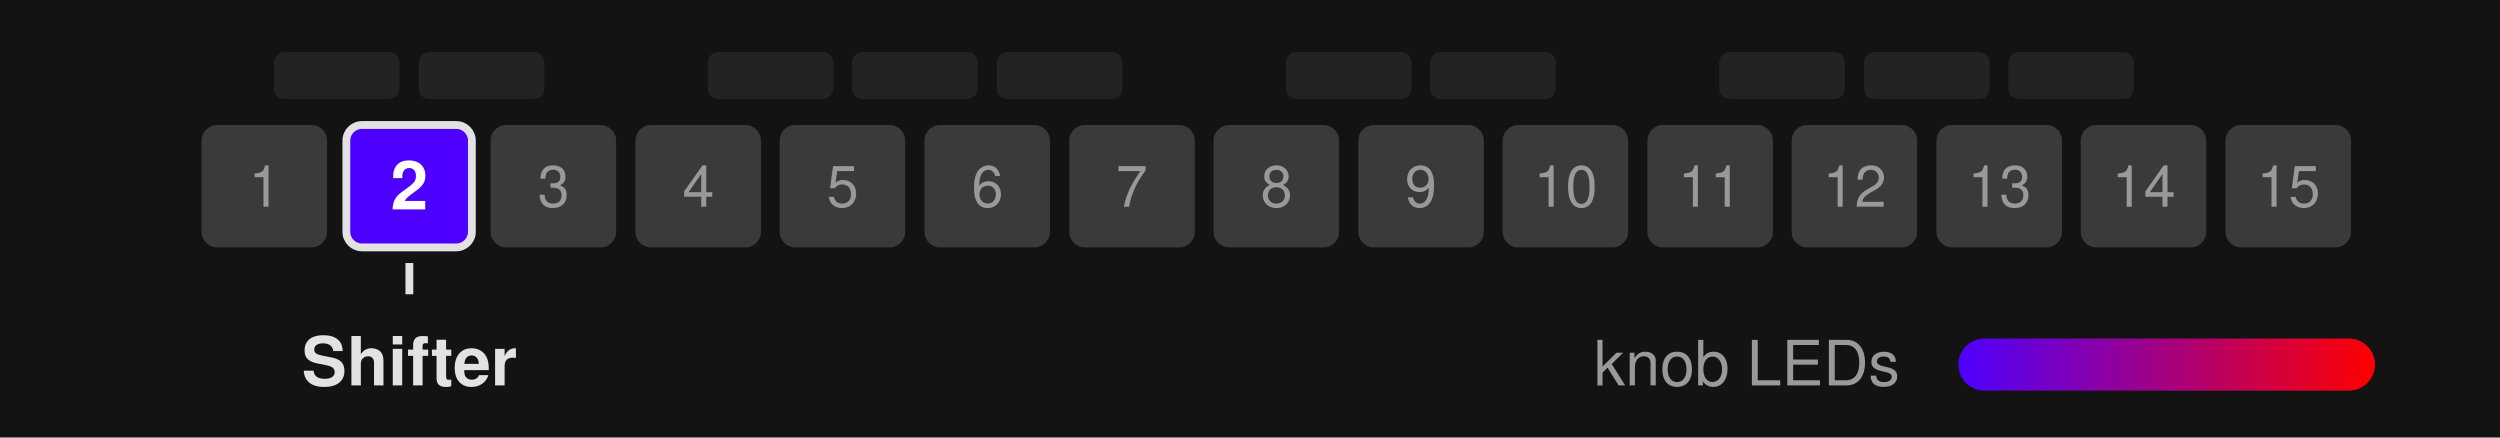
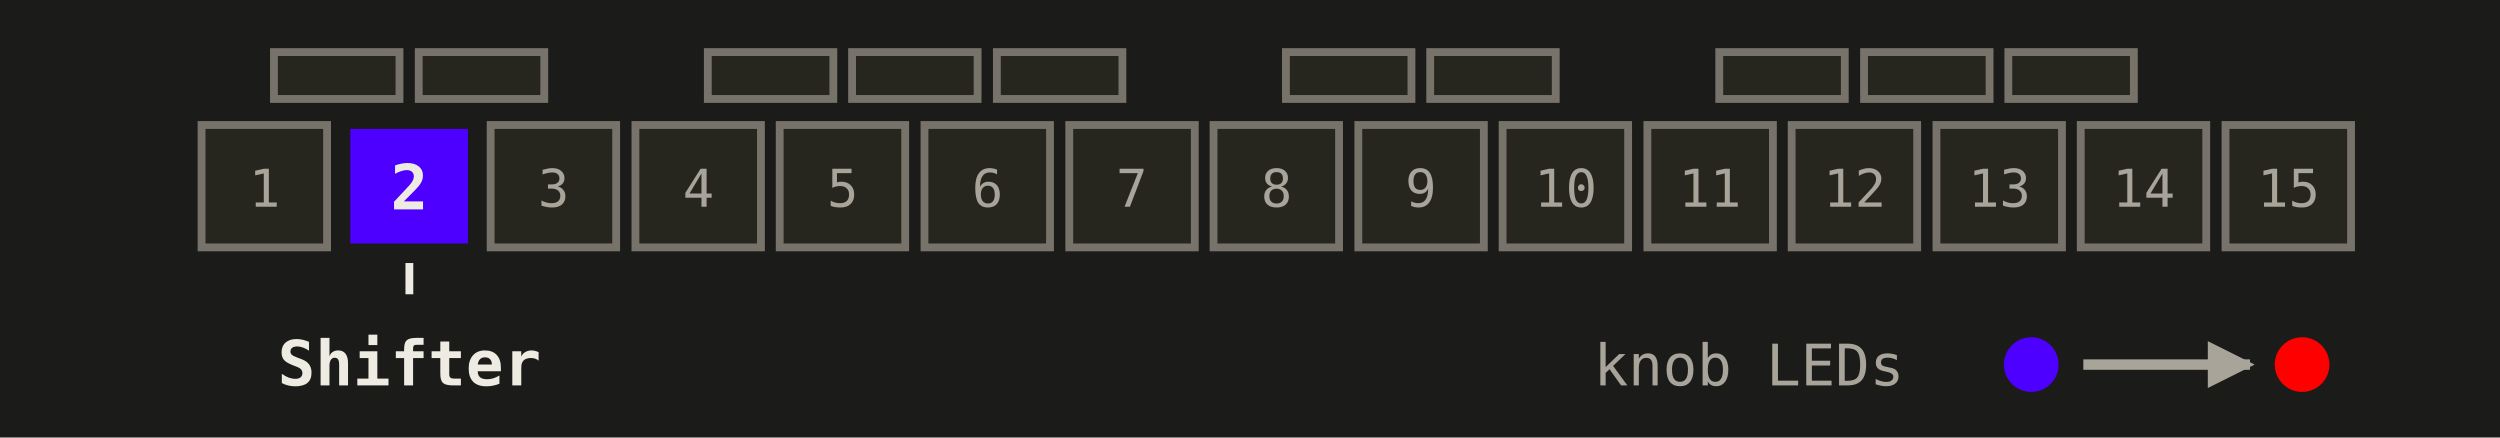
<svg xmlns="http://www.w3.org/2000/svg" viewBox="0 0 480 84" width="480" height="84" role="img" aria-labelledby="title desc">
-   <style>svg{font-size:13px}text{font-family:'Hanken Grotesk', Helvetica, Arial, sans-serif;fill:#e2e2e2;text-anchor:middle}.as{text-anchor:start}.ae{text-anchor:end}.m{fill:#999999}.gt{fill:#131314}.b{fill:none;stroke:#e2e2e2;stroke-width:1.5}.ba{fill:none;stroke:#c4708a;stroke-width:2}.la{fill:none;stroke:#c4708a;stroke-width:2.5}.ls{fill:none;stroke:#e2e2e2;stroke-width:1.5}.lc{fill:none;stroke:#999999;stroke-width:1.5;stroke-dasharray:5 4}.da{fill:#c4708a}.ds{fill:#e2e2e2}.sw{stroke:#c4708a;stroke-width:2.5;stroke-linecap:round}.g{fill:#c4708a}.wk{fill:#e2e2e2;stroke:#131314;stroke-width:1}.dk{fill:#39393a;stroke:#e2e2e2;stroke-width:1.2}.sk{fill:#c4708a;stroke:#e2e2e2;stroke-width:1.2}.led{fill:none;stroke:#999999;stroke-width:1}</style>
+   <style>svg{font-size:12px}text{font-family:'IBM Plex Mono', ui-monospace, Menlo, monospace;fill:#EEEBE3;text-anchor:middle}.as{text-anchor:start}.ae{text-anchor:end}.m{fill:#A9A49A}.gt{fill:#1B1B19}.b{fill:none;stroke:#A9A49A;stroke-width:1.5}.bx{fill:none;stroke:#A9A49A;stroke-width:2}.ba{fill:#26261F;stroke:#EEEBE3;stroke-width:2}.la{fill:none;stroke:#EEEBE3;stroke-width:2}.ls{fill:none;stroke:#A9A49A;stroke-width:2}.lc{fill:none;stroke:#77736B;stroke-width:1.5;stroke-dasharray:5 4}.da{fill:#EEEBE3}.ds{fill:#A9A49A}.sw{stroke:#EEEBE3;stroke-width:2}.g{fill:#EEEBE3}.j{fill:#A9A49A}.wk{fill:#EEEBE3;stroke:#1B1B19;stroke-width:1.5}.dk{fill:#26261F;stroke:#A9A49A;stroke-width:1.5}.sk{fill:#A9A49A;stroke:#1B1B19;stroke-width:1.5}.led{fill:none;stroke:#A9A49A;stroke-width:1.5}</style>
  <defs>
    <marker id="ma" viewBox="0 0 10 10" refX="9" refY="5" markerWidth="9" markerHeight="9" markerUnits="userSpaceOnUse" orient="auto">
-       <path d="M0,0L10,5L0,10z" fill="#c4708a" />
+       <path d="M0,0L10,5L0,10z" fill="#EEEBE3" />
    </marker>
    <marker id="ms" viewBox="0 0 10 10" refX="9" refY="5" markerWidth="9" markerHeight="9" markerUnits="userSpaceOnUse" orient="auto">
-       <path d="M0,0L10,5L0,10z" fill="#e2e2e2" />
+       <path d="M0,0L10,5L0,10z" fill="#A9A49A" />
    </marker>
    <marker id="mc" viewBox="0 0 10 10" refX="9" refY="5" markerWidth="9" markerHeight="9" markerUnits="userSpaceOnUse" orient="auto">
-       <path d="M0,0L10,5L0,10z" fill="#999999" />
+       <path d="M0,0L10,5L0,10z" fill="#77736B" />
    </marker>
-     <linearGradient id="k2">
-       <stop offset="0" stop-color="#4d00ff" />
-       <stop offset="1" stop-color="#ff0000" />
-     </linearGradient>
  </defs>
-   <rect width="480" height="84" fill="#131314" />
-   <rect x="52.6" y="10" width="24.1" height="9" rx="2" fill="#232325" />
-   <rect x="80.4" y="10" width="24.1" height="9" rx="2" fill="#232325" />
-   <rect x="135.9" y="10" width="24.1" height="9" rx="2" fill="#232325" />
-   <rect x="163.6" y="10" width="24.1" height="9" rx="2" fill="#232325" />
-   <rect x="191.4" y="10" width="24.1" height="9" rx="2" fill="#232325" />
-   <rect x="246.9" y="10" width="24.1" height="9" rx="2" fill="#232325" />
-   <rect x="274.6" y="10" width="24.1" height="9" rx="2" fill="#232325" />
-   <rect x="330.1" y="10" width="24.1" height="9" rx="2" fill="#232325" />
-   <rect x="357.9" y="10" width="24.1" height="9" rx="2" fill="#232325" />
-   <rect x="385.6" y="10" width="24.1" height="9" rx="2" fill="#232325" />
-   <rect x="38.7" y="24" width="24.1" height="23.5" rx="3" fill="#3a3a3c" />
-   <text x="50.8" y="39.7" font-size="11" style="fill:#999999">1</text>
-   <rect x="66.5" y="24" width="24.1" height="23.5" rx="3" fill="#4d00ff" stroke="#e2e2e2" stroke-width="1.5" />
-   <text x="78.6" y="40.2" font-size="13" font-weight="bold" style="fill:#ffffff">2</text>
-   <rect x="94.2" y="24" width="24.1" height="23.5" rx="3" fill="#3a3a3c" />
-   <text x="106.3" y="39.7" font-size="11" style="fill:#999999">3</text>
-   <rect x="122" y="24" width="24.1" height="23.5" rx="3" fill="#3a3a3c" />
-   <text x="134.1" y="39.7" font-size="11" style="fill:#999999">4</text>
-   <rect x="149.7" y="24" width="24.1" height="23.5" rx="3" fill="#3a3a3c" />
-   <text x="161.8" y="39.7" font-size="11" style="fill:#999999">5</text>
-   <rect x="177.5" y="24" width="24.1" height="23.5" rx="3" fill="#3a3a3c" />
-   <text x="189.6" y="39.7" font-size="11" style="fill:#999999">6</text>
-   <rect x="205.3" y="24" width="24.1" height="23.5" rx="3" fill="#3a3a3c" />
-   <text x="217.3" y="39.7" font-size="11" style="fill:#999999">7</text>
-   <rect x="233" y="24" width="24.1" height="23.5" rx="3" fill="#3a3a3c" />
-   <text x="245.1" y="39.7" font-size="11" style="fill:#999999">8</text>
-   <rect x="260.8" y="24" width="24.1" height="23.5" rx="3" fill="#3a3a3c" />
-   <text x="272.8" y="39.7" font-size="11" style="fill:#999999">9</text>
-   <rect x="288.5" y="24" width="24.1" height="23.5" rx="3" fill="#3a3a3c" />
-   <text x="300.6" y="39.7" font-size="11" style="fill:#999999">10</text>
-   <rect x="316.3" y="24" width="24.1" height="23.5" rx="3" fill="#3a3a3c" />
-   <text x="328.3" y="39.7" font-size="11" style="fill:#999999">11</text>
-   <rect x="344" y="24" width="24.1" height="23.5" rx="3" fill="#3a3a3c" />
-   <text x="356.1" y="39.7" font-size="11" style="fill:#999999">12</text>
-   <rect x="371.8" y="24" width="24.1" height="23.5" rx="3" fill="#3a3a3c" />
-   <text x="383.9" y="39.7" font-size="11" style="fill:#999999">13</text>
-   <rect x="399.5" y="24" width="24.1" height="23.5" rx="3" fill="#3a3a3c" />
-   <text x="411.6" y="39.7" font-size="11" style="fill:#999999">14</text>
-   <rect x="427.3" y="24" width="24.1" height="23.5" rx="3" fill="#3a3a3c" />
-   <text x="439.4" y="39.7" font-size="11" style="fill:#999999">15</text>
-   <text x="78.6" y="74" class="t" font-weight="bold">Shifter</text>
-   <path d="M78.6,50.5v6" stroke="#e2e2e2" stroke-width="1.5" />
-   <text x="306" y="74" class="m as" font-size="12">knob LEDs</text>
-   <rect x="376" y="65" width="80" height="10" rx="5" fill="url(#k2)" />
+   <rect width="480" height="84" fill="#1B1B19" />
+   <rect x="52.6" y="10" width="24.1" height="9" fill="#26261F" stroke="#77736B" stroke-width="1.5" />
+   <rect x="80.4" y="10" width="24.1" height="9" fill="#26261F" stroke="#77736B" stroke-width="1.5" />
+   <rect x="135.9" y="10" width="24.1" height="9" fill="#26261F" stroke="#77736B" stroke-width="1.5" />
+   <rect x="163.6" y="10" width="24.1" height="9" fill="#26261F" stroke="#77736B" stroke-width="1.5" />
+   <rect x="191.4" y="10" width="24.1" height="9" fill="#26261F" stroke="#77736B" stroke-width="1.5" />
+   <rect x="246.9" y="10" width="24.1" height="9" fill="#26261F" stroke="#77736B" stroke-width="1.5" />
+   <rect x="274.6" y="10" width="24.1" height="9" fill="#26261F" stroke="#77736B" stroke-width="1.5" />
+   <rect x="330.1" y="10" width="24.1" height="9" fill="#26261F" stroke="#77736B" stroke-width="1.5" />
+   <rect x="357.9" y="10" width="24.1" height="9" fill="#26261F" stroke="#77736B" stroke-width="1.5" />
+   <rect x="385.6" y="10" width="24.1" height="9" fill="#26261F" stroke="#77736B" stroke-width="1.5" />
+   <rect x="38.7" y="24" width="24.1" height="23.5" fill="#26261F" stroke="#77736B" stroke-width="1.5" />
+   <text x="50.8" y="39.7" font-size="10" style="fill:#A9A49A">1</text>
+   <rect x="66.5" y="24" width="24.1" height="23.5" fill="#4d00ff" stroke="#1B1B19" stroke-width="1.5" />
+   <text x="78.6" y="40.2" font-size="12" font-weight="600" style="fill:#EEEBE3">2</text>
+   <rect x="94.2" y="24" width="24.1" height="23.5" fill="#26261F" stroke="#77736B" stroke-width="1.5" />
+   <text x="106.3" y="39.7" font-size="10" style="fill:#A9A49A">3</text>
+   <rect x="122" y="24" width="24.1" height="23.5" fill="#26261F" stroke="#77736B" stroke-width="1.5" />
+   <text x="134.1" y="39.7" font-size="10" style="fill:#A9A49A">4</text>
+   <rect x="149.7" y="24" width="24.1" height="23.5" fill="#26261F" stroke="#77736B" stroke-width="1.5" />
+   <text x="161.8" y="39.7" font-size="10" style="fill:#A9A49A">5</text>
+   <rect x="177.5" y="24" width="24.1" height="23.5" fill="#26261F" stroke="#77736B" stroke-width="1.5" />
+   <text x="189.6" y="39.7" font-size="10" style="fill:#A9A49A">6</text>
+   <rect x="205.3" y="24" width="24.1" height="23.5" fill="#26261F" stroke="#77736B" stroke-width="1.5" />
+   <text x="217.3" y="39.7" font-size="10" style="fill:#A9A49A">7</text>
+   <rect x="233" y="24" width="24.1" height="23.5" fill="#26261F" stroke="#77736B" stroke-width="1.5" />
+   <text x="245.1" y="39.7" font-size="10" style="fill:#A9A49A">8</text>
+   <rect x="260.8" y="24" width="24.1" height="23.5" fill="#26261F" stroke="#77736B" stroke-width="1.5" />
+   <text x="272.8" y="39.7" font-size="10" style="fill:#A9A49A">9</text>
+   <rect x="288.5" y="24" width="24.1" height="23.5" fill="#26261F" stroke="#77736B" stroke-width="1.5" />
+   <text x="300.6" y="39.7" font-size="10" style="fill:#A9A49A">10</text>
+   <rect x="316.3" y="24" width="24.1" height="23.5" fill="#26261F" stroke="#77736B" stroke-width="1.5" />
+   <text x="328.3" y="39.7" font-size="10" style="fill:#A9A49A">11</text>
+   <rect x="344" y="24" width="24.1" height="23.5" fill="#26261F" stroke="#77736B" stroke-width="1.5" />
+   <text x="356.1" y="39.7" font-size="10" style="fill:#A9A49A">12</text>
+   <rect x="371.8" y="24" width="24.1" height="23.5" fill="#26261F" stroke="#77736B" stroke-width="1.5" />
+   <text x="383.9" y="39.7" font-size="10" style="fill:#A9A49A">13</text>
+   <rect x="399.5" y="24" width="24.1" height="23.5" fill="#26261F" stroke="#77736B" stroke-width="1.5" />
+   <text x="411.6" y="39.7" font-size="10" style="fill:#A9A49A">14</text>
+   <rect x="427.3" y="24" width="24.1" height="23.5" fill="#26261F" stroke="#77736B" stroke-width="1.5" />
+   <text x="439.4" y="39.7" font-size="10" style="fill:#A9A49A">15</text>
+   <text x="78.6" y="74" class="t" font-weight="600">Shifter</text>
+   <path d="M78.6,50.5v6" stroke="#EEEBE3" stroke-width="1.5" />
+   <text x="306" y="74" class="m as" font-size="11">knob LEDs</text>
+   <circle cx="390" cy="70" r="6" fill="#4d00ff" stroke="#1B1B19" stroke-width="1.5" />
+   <circle cx="442" cy="70" r="6" fill="#ff0000" stroke="#1B1B19" stroke-width="1.5" />
+   <polyline points="400,70 432,70" class="ls" marker-end="url(#ms)" />
</svg>
